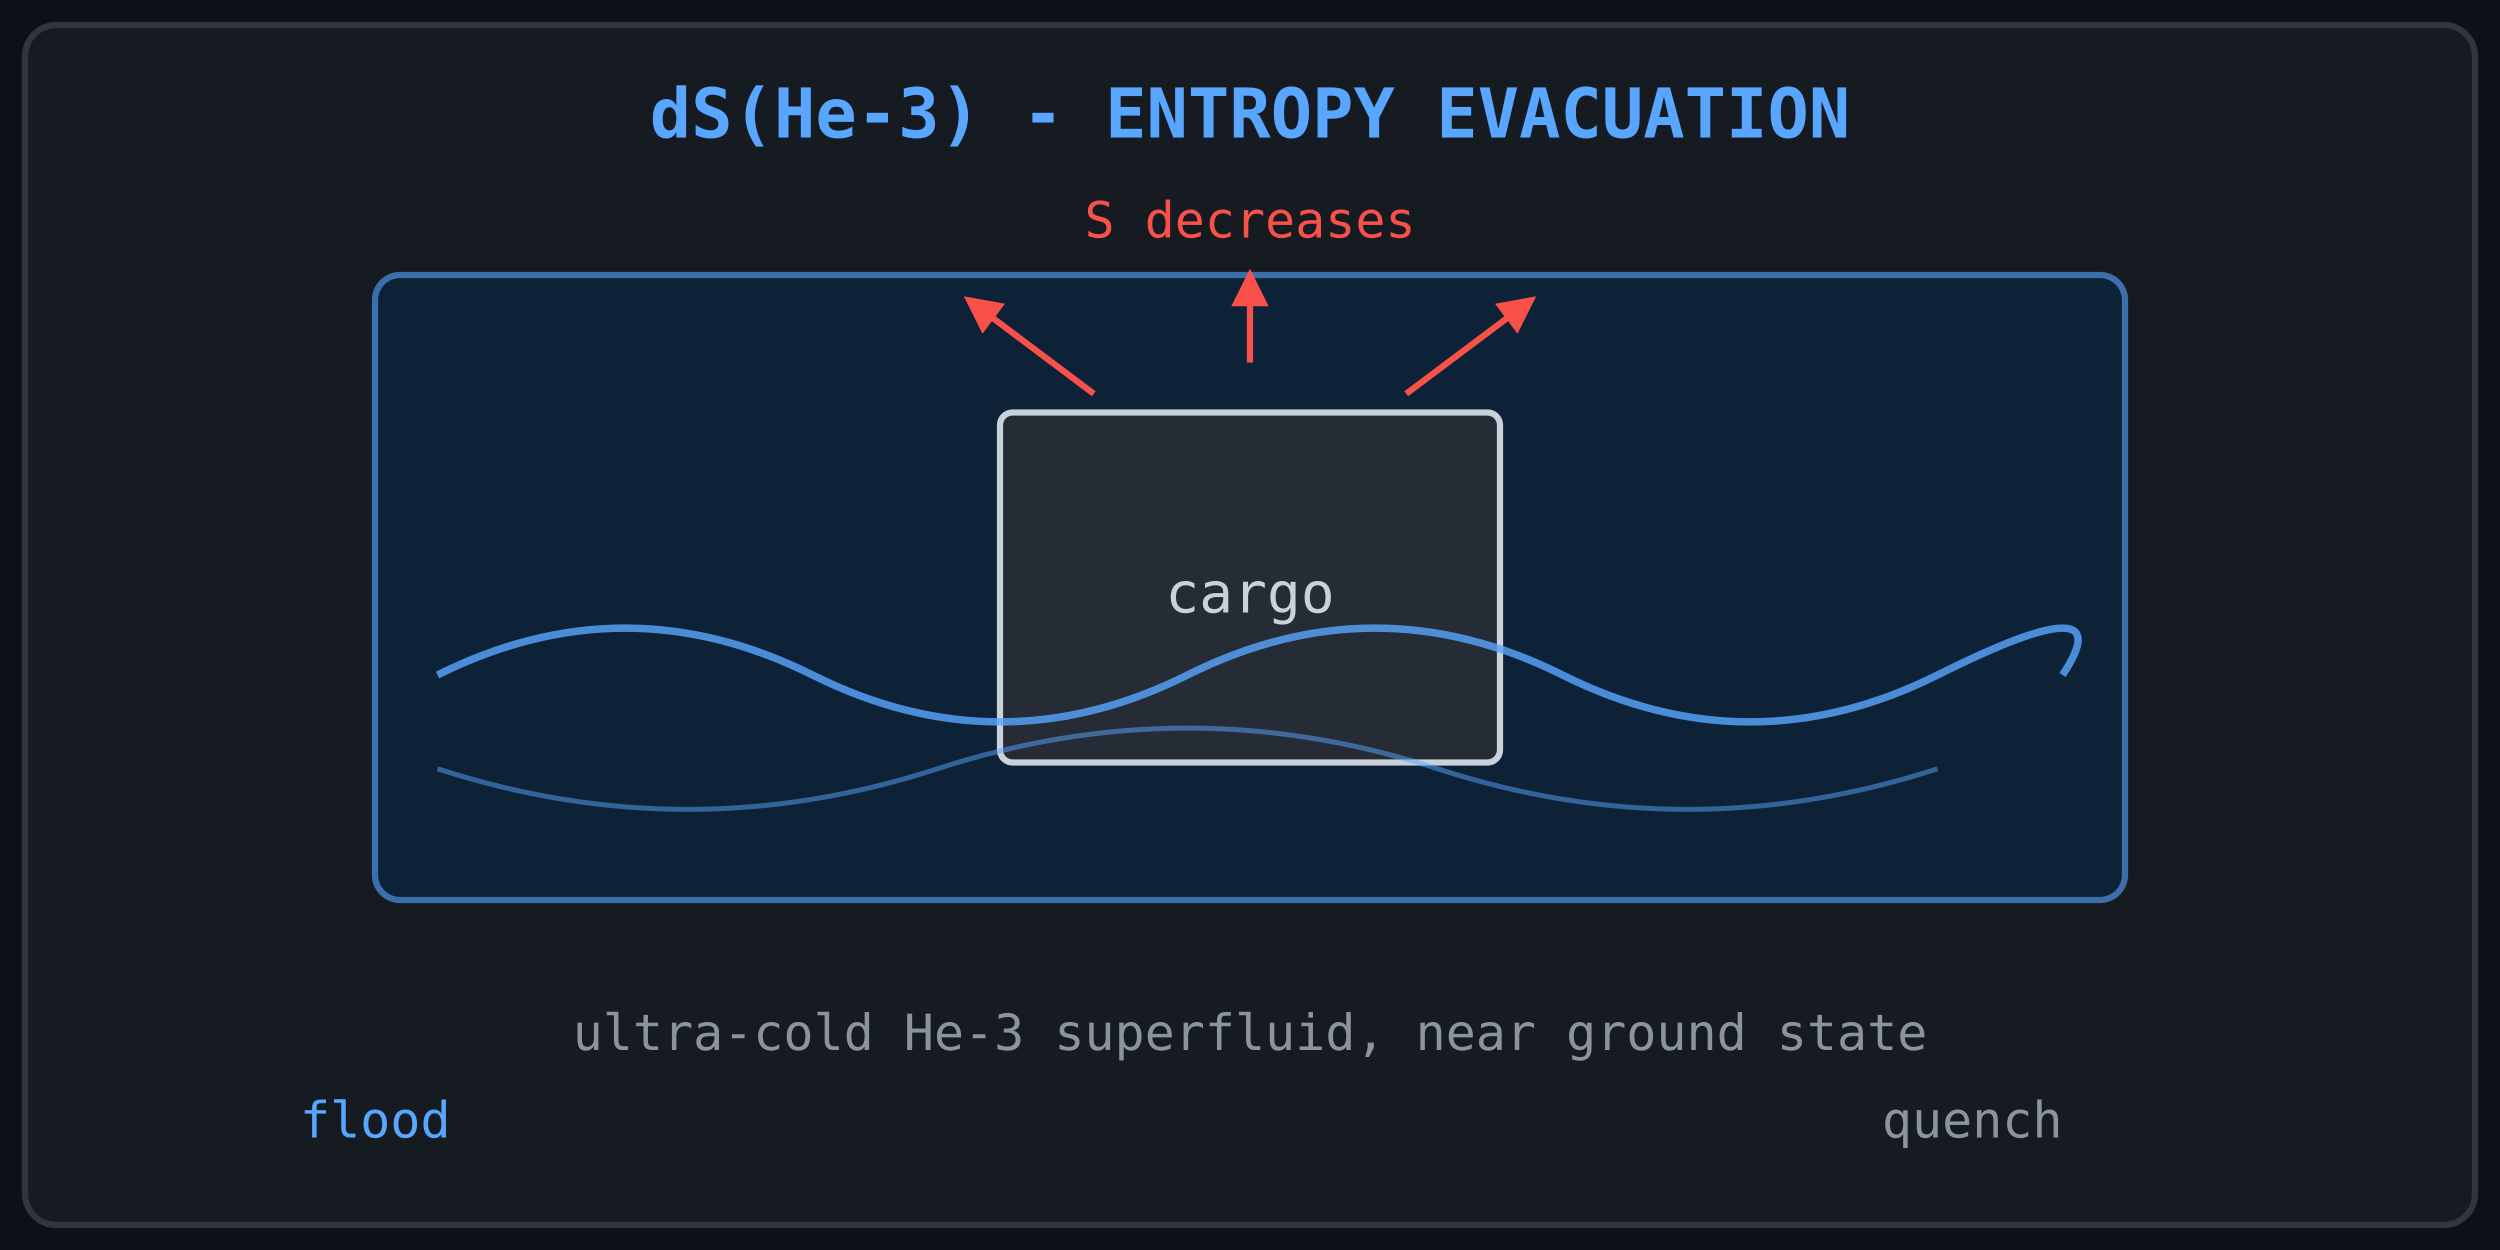
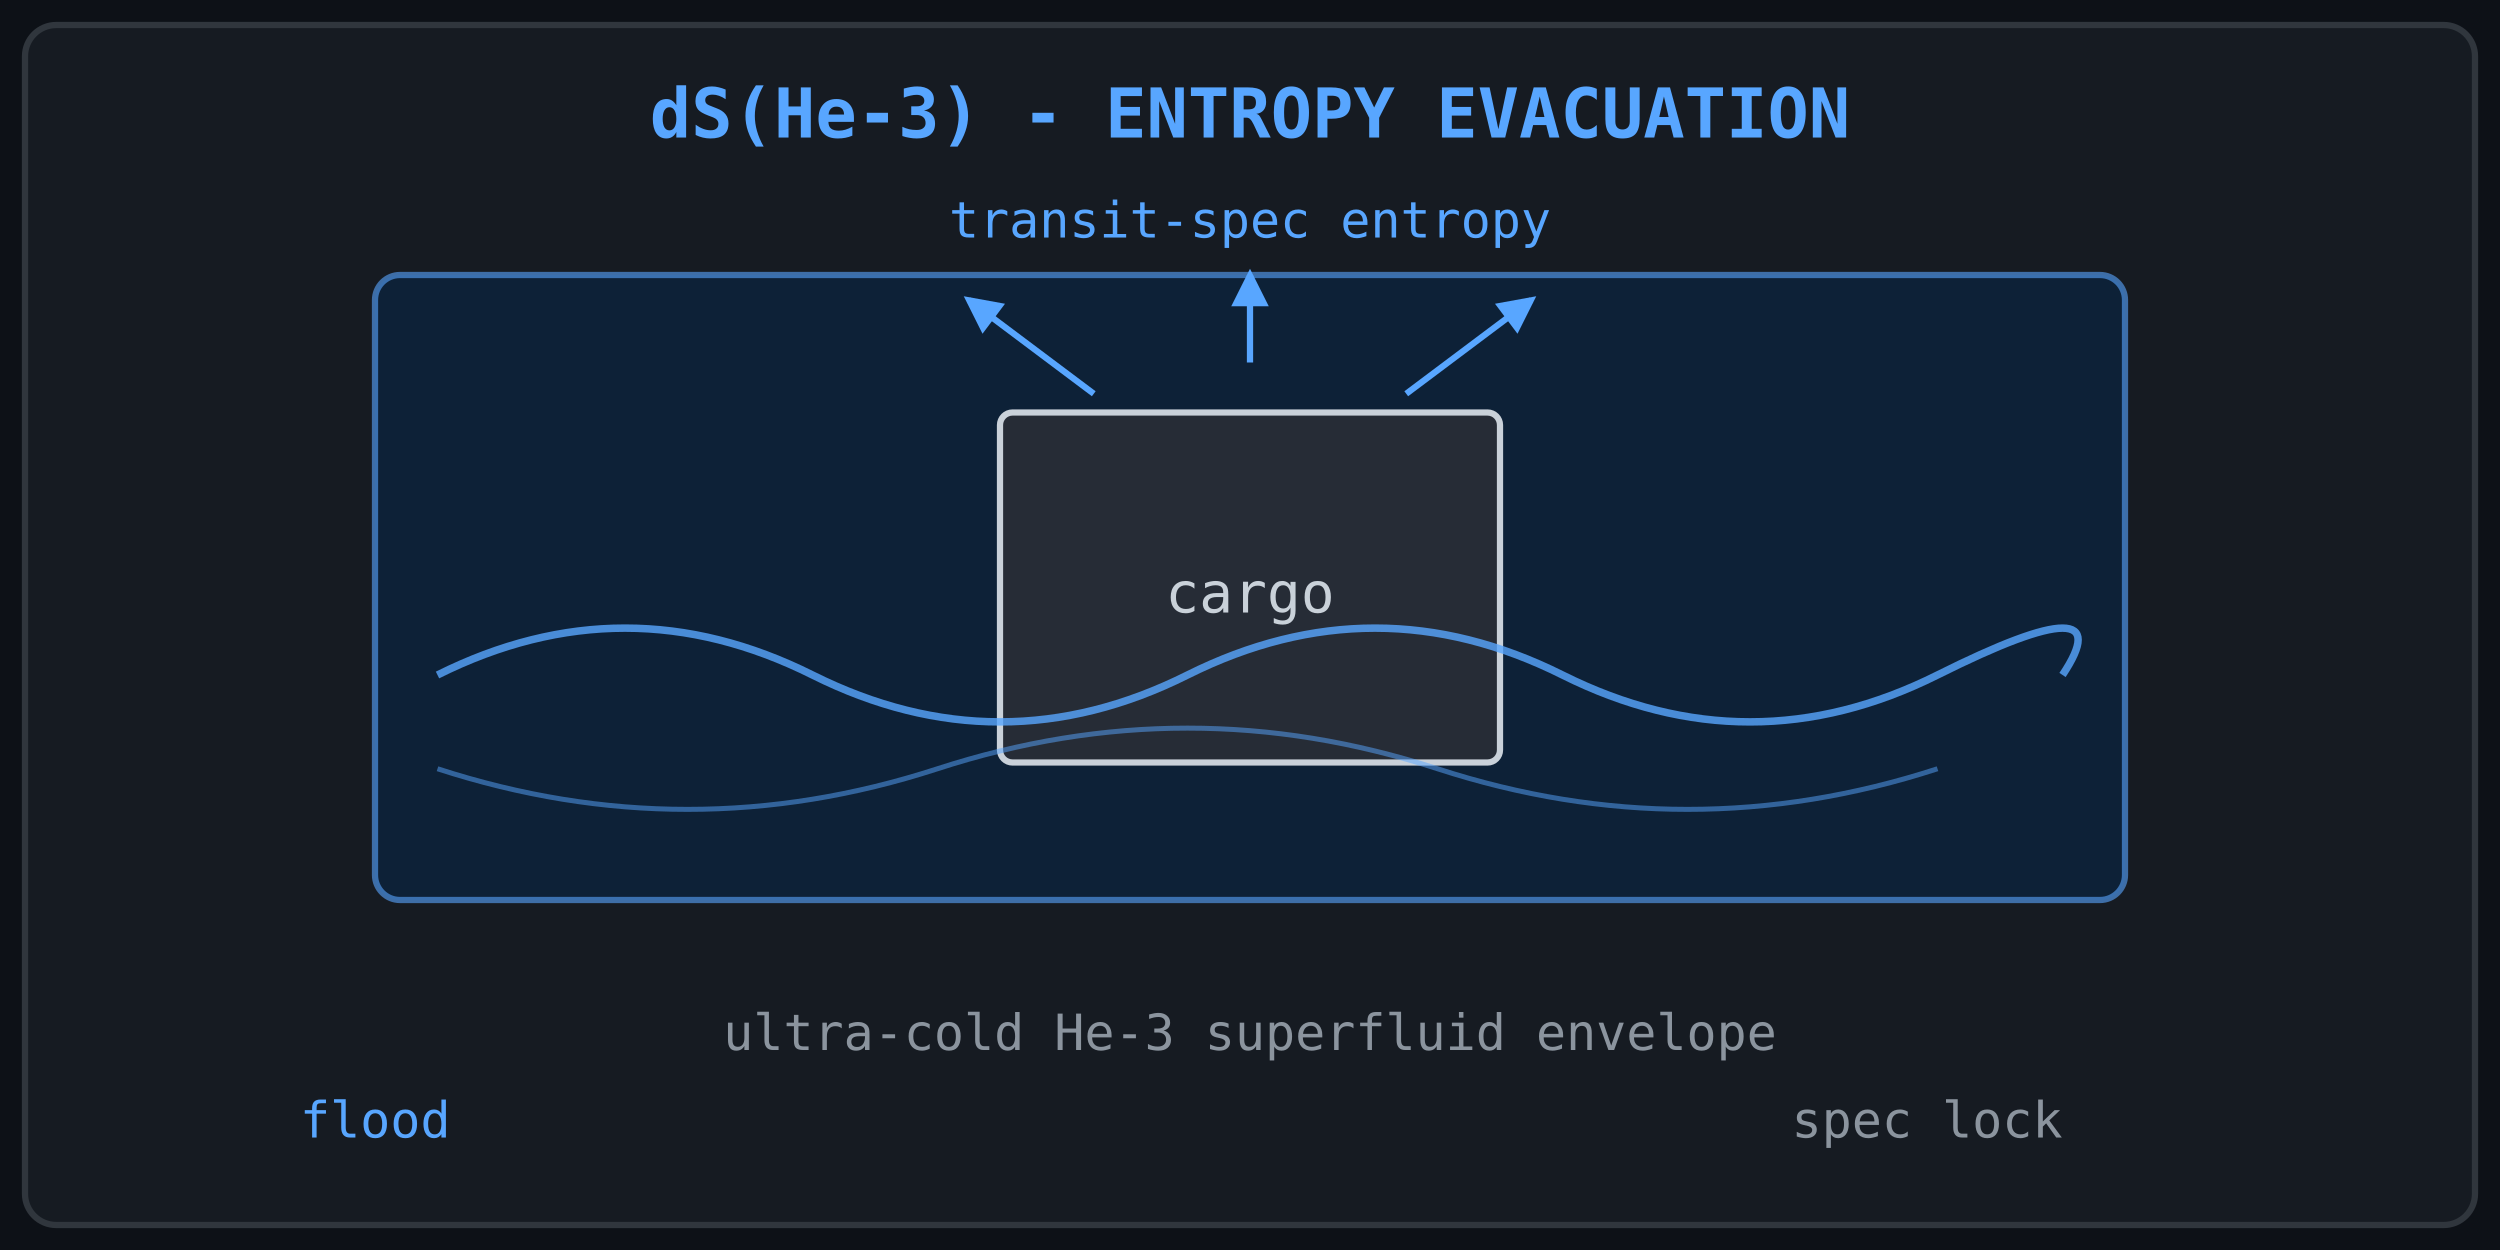
<svg xmlns="http://www.w3.org/2000/svg" viewBox="0 0 400 200" role="img" aria-labelledby="title desc">
  <defs>
    <marker id="arr" markerWidth="6" markerHeight="6" refX="5" refY="3" orient="auto">
-       <path d="M0,0 L6,3 L0,6 Z" fill="#f85149" />
+       <path d="M0,0 L6,3 L0,6 Z" fill="#58a6ff" />
    </marker>
  </defs>
  <rect width="400" height="200" fill="#0d1117" />
  <rect x="4" y="4" width="392" height="192" rx="5" fill="#161b22" stroke="#30363d" />
  <text x="200" y="22" text-anchor="middle" fill="#58a6ff" font-family="ui-monospace,Cascadia Mono,Consolas,Segoe UI Mono,monospace" font-size="11" font-weight="600">dS(He-3) - ENTROPY EVACUATION</text>
-   <text x="200" y="38" text-anchor="middle" fill="#f85149" font-family="ui-monospace,Cascadia Mono,Consolas,Segoe UI Mono,monospace" font-size="8">S decreases</text>
+   <text x="200" y="38" text-anchor="middle" fill="#58a6ff" font-family="ui-monospace,Cascadia Mono,Consolas,Segoe UI Mono,monospace" font-size="8">transit-spec entropy</text>
  <rect x="60" y="44" width="280" height="100" rx="4" fill="#0d2137" stroke="#58a6ff" stroke-width="1" stroke-opacity="0.6" />
  <rect x="160" y="66" width="80" height="56" rx="2" fill="#262c36" stroke="#c9d1d9" stroke-width="1" />
  <text x="200" y="98" text-anchor="middle" fill="#c9d1d9" font-family="ui-monospace,Cascadia Mono,Consolas,Segoe UI Mono,monospace" font-size="9">cargo</text>
  <path d="M70 108 Q100 93 130 108 T190 108 T250 108 T310 108 T330 108" fill="none" stroke="#58a6ff" stroke-width="1.2" opacity="0.8" />
  <path d="M70 123 Q110 136 150 123 T230 123 T310 123" fill="none" stroke="#58a6ff" stroke-width="0.8" opacity="0.5" />
-   <g stroke="#f85149" stroke-width="1" marker-end="url(#arr)">
+   <g stroke="#58a6ff" stroke-width="1" marker-end="url(#arr)">
    <line x1="200" y1="58" x2="200" y2="44" />
    <line x1="175" y1="63" x2="155" y2="48" />
    <line x1="225" y1="63" x2="245" y2="48" />
  </g>
-   <text x="200" y="168" text-anchor="middle" fill="#8b949e" font-family="ui-monospace,Cascadia Mono,Consolas,Segoe UI Mono,monospace" font-size="8">ultra-cold He-3 superfluid, near ground state</text>
+   <text x="200" y="168" text-anchor="middle" fill="#8b949e" font-family="ui-monospace,Cascadia Mono,Consolas,Segoe UI Mono,monospace" font-size="8">ultra-cold He-3 superfluid envelope</text>
  <text x="48" y="182" fill="#58a6ff" font-family="ui-monospace,Cascadia Mono,Consolas,Segoe UI Mono,monospace" font-size="8">flood</text>
-   <text x="330" y="182" text-anchor="end" fill="#8b949e" font-family="ui-monospace,Cascadia Mono,Consolas,Segoe UI Mono,monospace" font-size="8">quench</text>
+   <text x="330" y="182" text-anchor="end" fill="#8b949e" font-family="ui-monospace,Cascadia Mono,Consolas,Segoe UI Mono,monospace" font-size="8">spec lock</text>
</svg>
